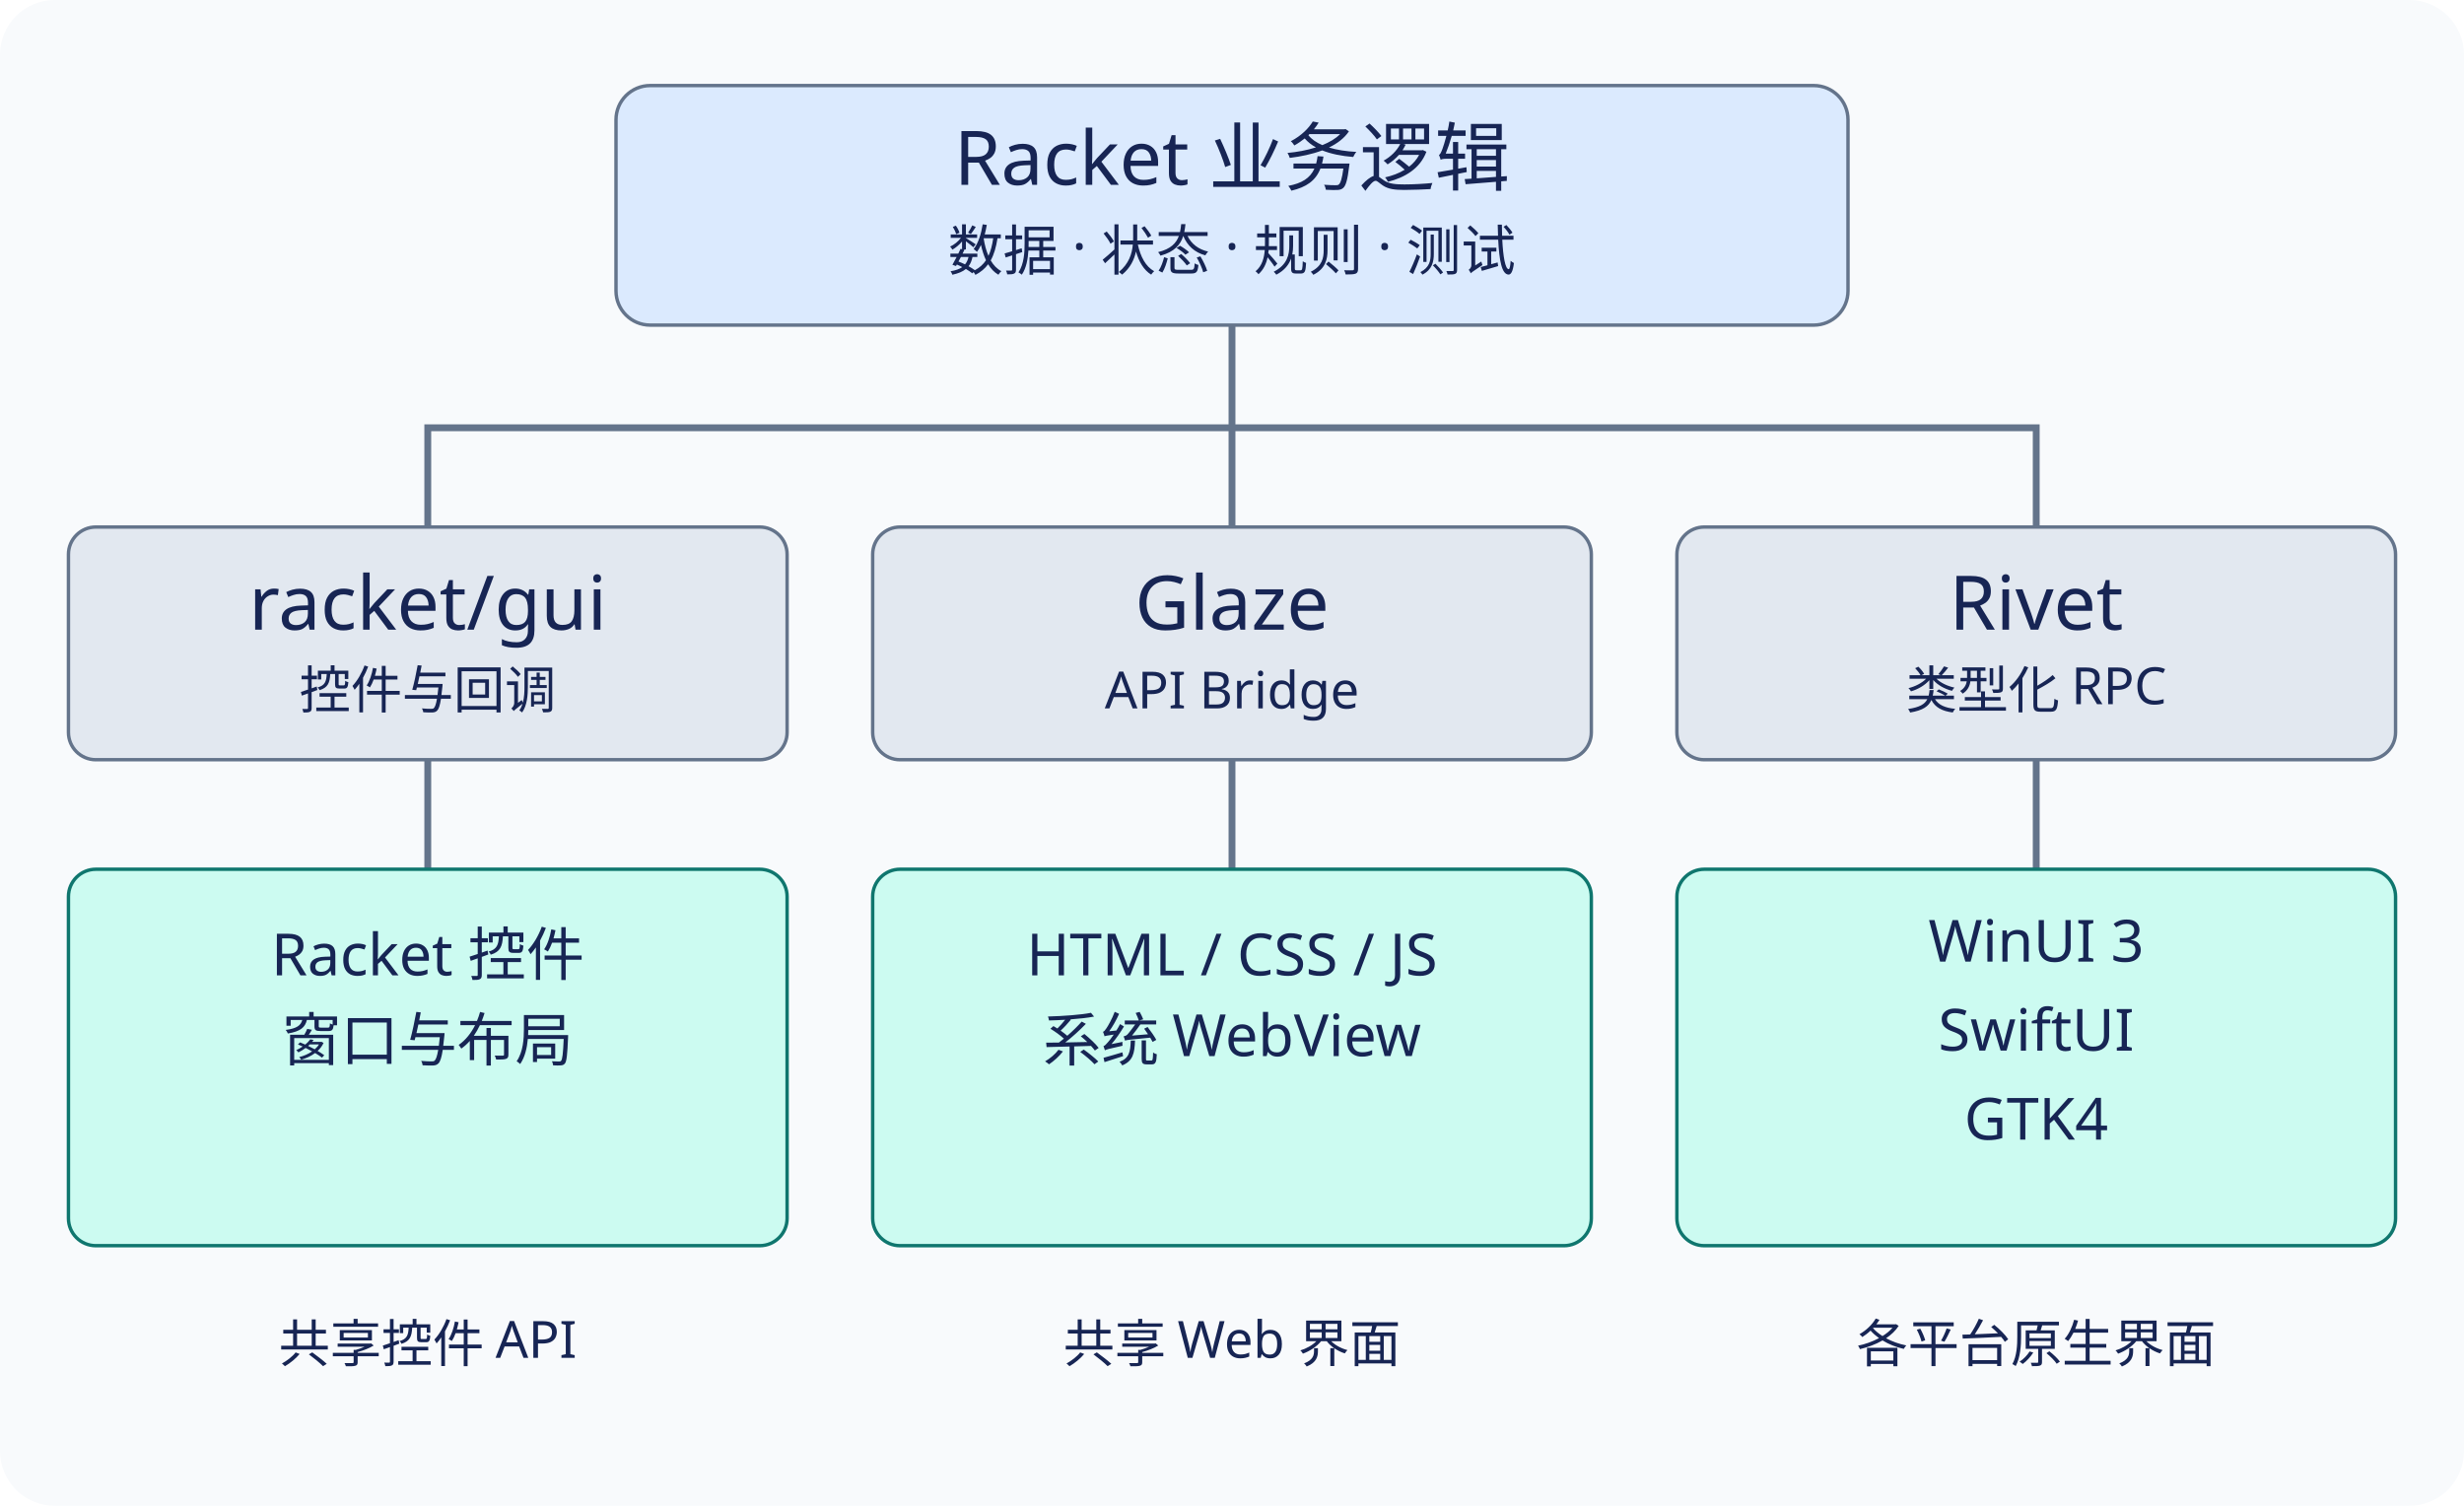
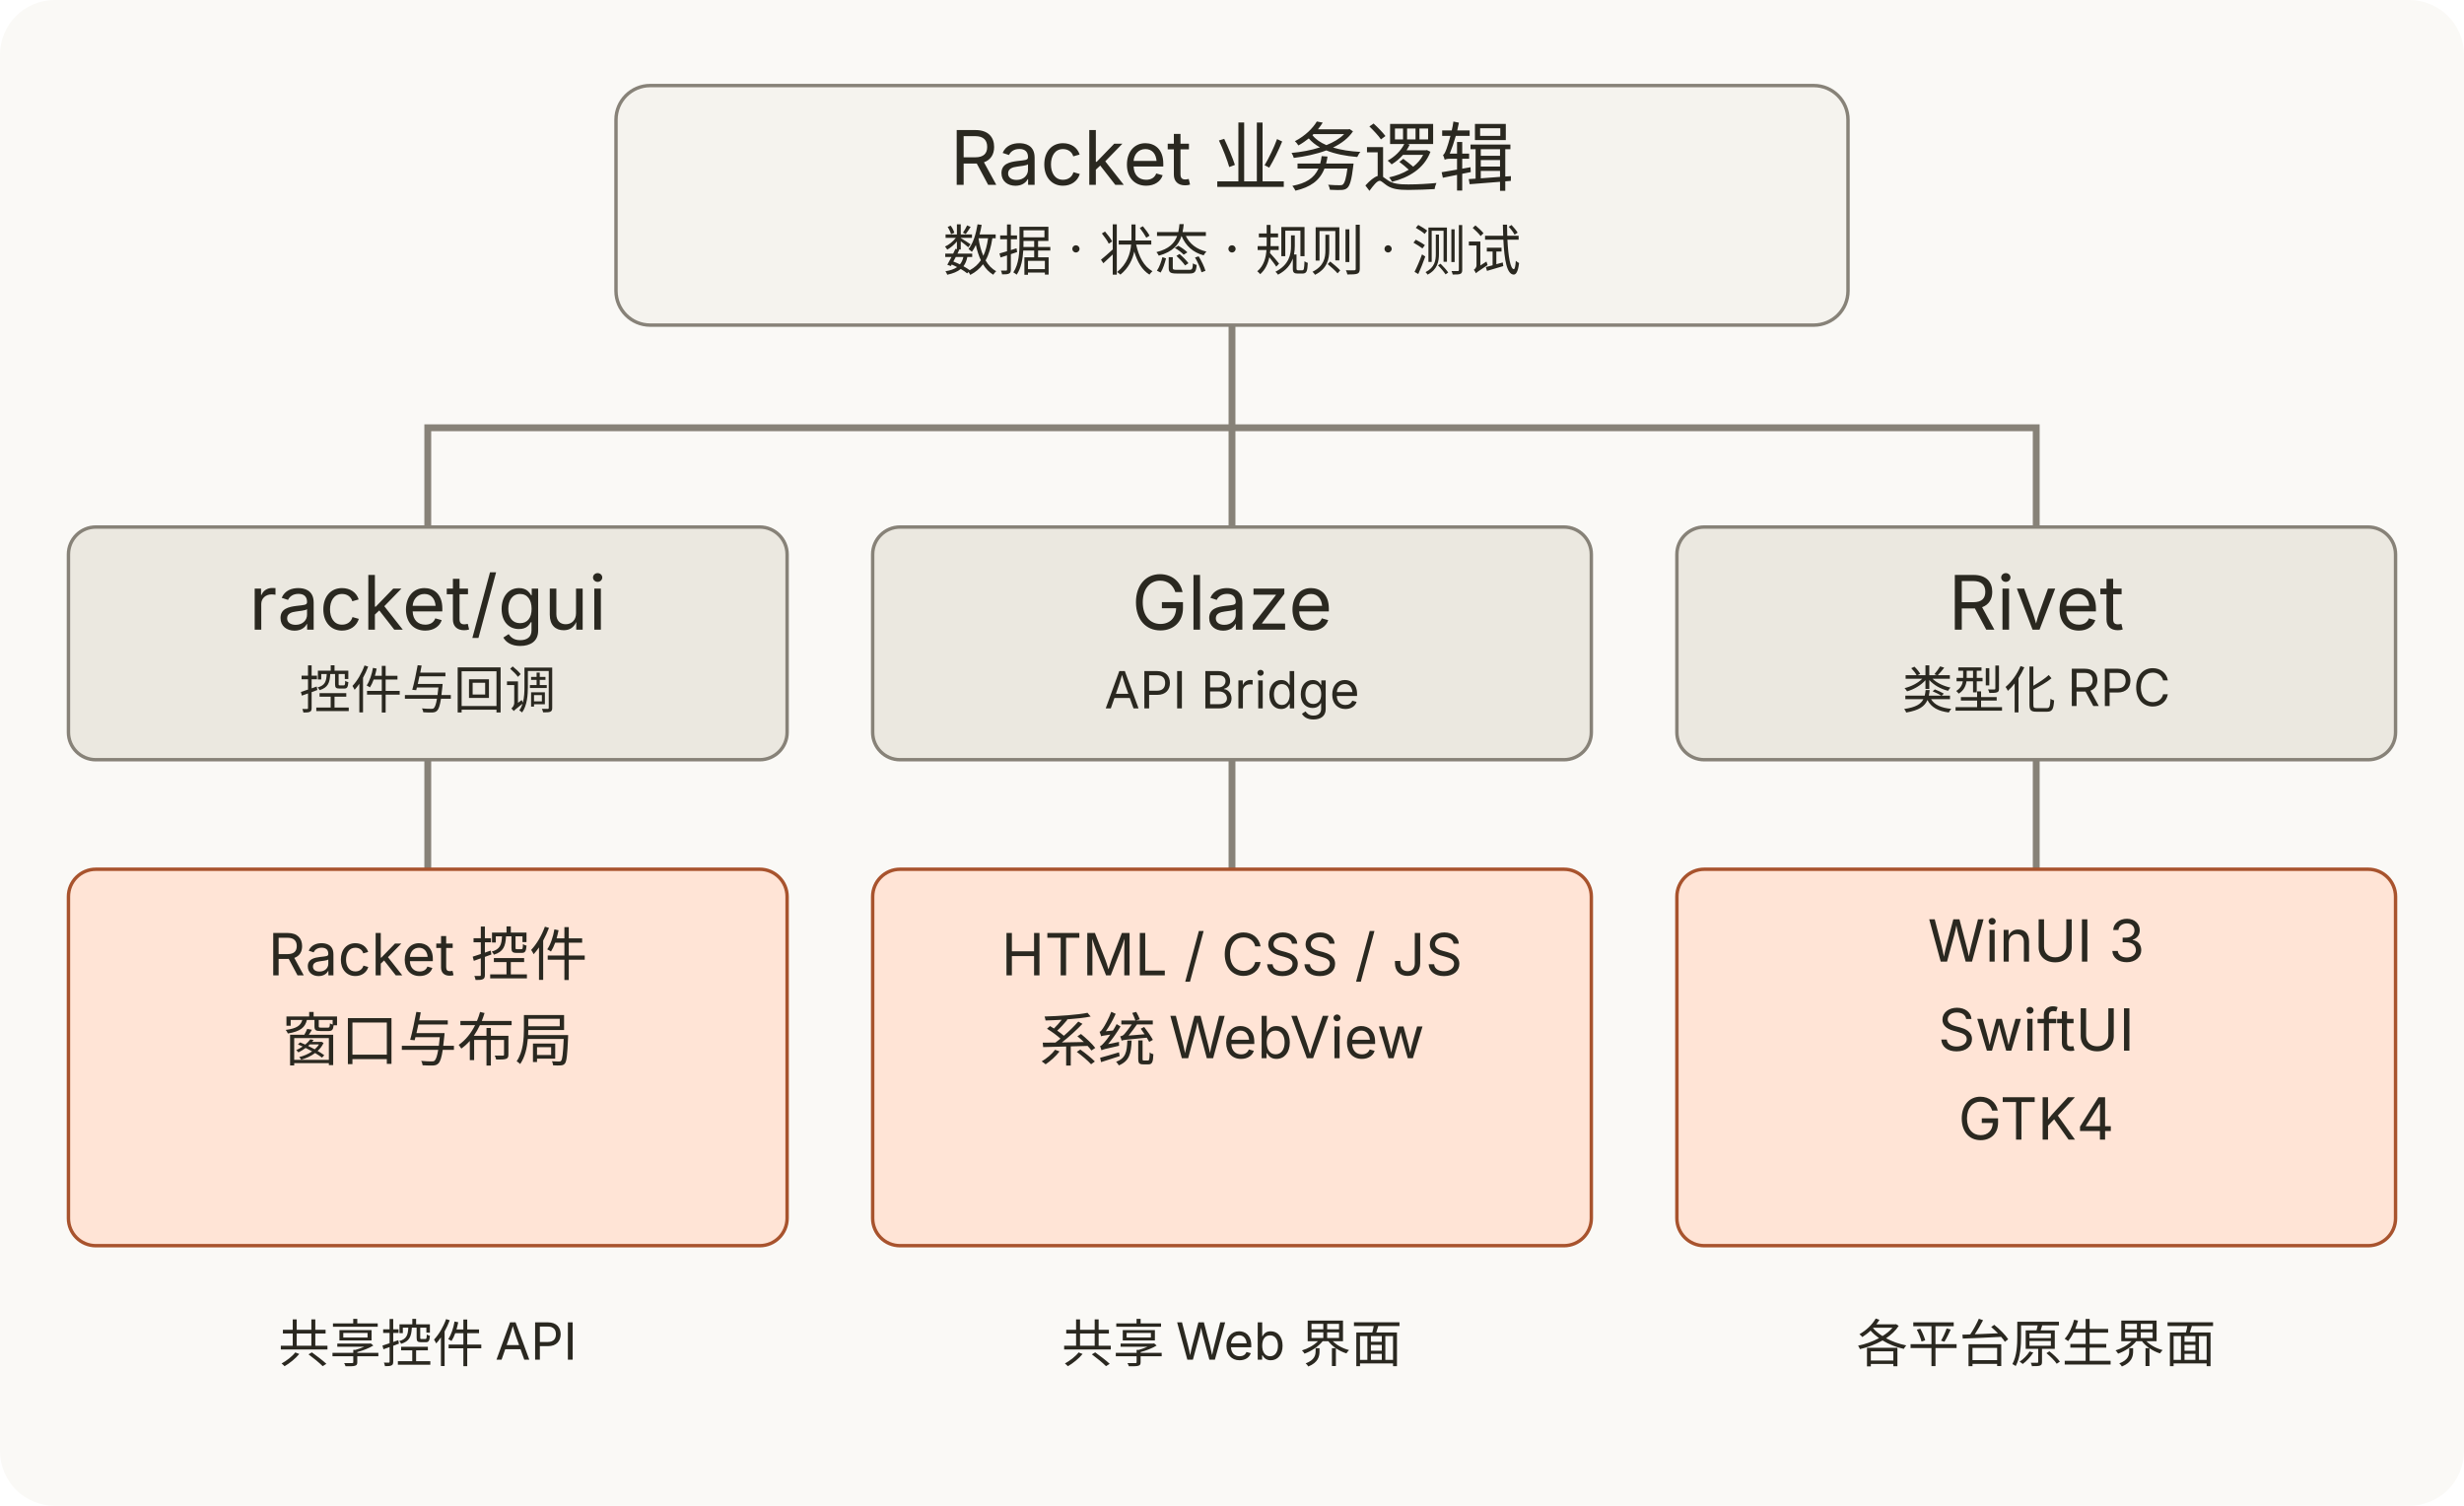
<svg xmlns="http://www.w3.org/2000/svg" viewBox="0 0 720 440" role="img" aria-labelledby="title desc">
-   <rect width="720" height="440" rx="16" fill="#f8fafc" />
-   <g font-family="sans-serif" text-anchor="middle" fill="#172554">
-     <rect x="180" y="25" width="360" height="70" rx="10" fill="#dbeafe" stroke="#64748b" />
+   <rect width="720" height="440" rx="16" fill="#FAF9F6" />
+   <g font-family="Inter, PingFang SC, Microsoft YaHei, system-ui, sans-serif" text-anchor="middle" fill="#2A2820">
+     <rect x="180" y="25" width="360" height="70" rx="10" fill="#F5F3EE" stroke="#878278" />
    <text x="360" y="54" font-size="22">Racket 业务逻辑</text>
    <text x="360" y="79" font-size="16">数据 · 状态 · 规则 · 测试</text>
-     <g stroke="#64748b" stroke-width="2" fill="none">
+     <g stroke="#878278" stroke-width="2" fill="none">
      <path d="M360 95 V125 H125 V154 M360 125 V154 M360 125 H595 V154" />
      <path d="M125 222 V254 M360 222 V254 M595 222 V254" />
    </g>
-     <g fill="#e2e8f0" stroke="#64748b">
+     <g fill="#EBE8E0" stroke="#878278">
      <rect x="20" y="154" width="210" height="68" rx="8" />
      <rect x="255" y="154" width="210" height="68" rx="8" />
      <rect x="490" y="154" width="210" height="68" rx="8" />
    </g>
    <g font-size="22">
      <text x="125" y="184">racket/gui</text>
      <text x="360" y="184">Glaze</text>
      <text x="595" y="184">Rivet</text>
    </g>
    <g font-size="15">
      <text x="125" y="207">控件与回调</text>
      <text x="360" y="207">API Bridge</text>
      <text x="595" y="207">类型化 RPC</text>
    </g>
-     <g fill="#ccfbf1" stroke="#0f766e">
+     <g fill="#FFE4D6" stroke="#A8532D">
      <rect x="20" y="254" width="210" height="110" rx="8" />
      <rect x="255" y="254" width="210" height="110" rx="8" />
      <rect x="490" y="254" width="210" height="110" rx="8" />
    </g>
    <g font-size="17">
      <text x="125" y="285">Racket 控件</text>
      <text x="125" y="310">窗口与布局</text>
      <text x="360" y="285">HTML / CSS / JS</text>
      <text x="360" y="310">系统 WebView</text>
      <text x="595" y="281">WinUI 3</text>
      <text x="595" y="307">SwiftUI</text>
      <text x="595" y="333">GTK4</text>
    </g>
    <g font-size="15">
      <text x="125" y="398">共享控件 API</text>
      <text x="360" y="398">共享 Web 界面</text>
      <text x="595" y="398">各平台原生界面</text>
    </g>
  </g>
</svg>
